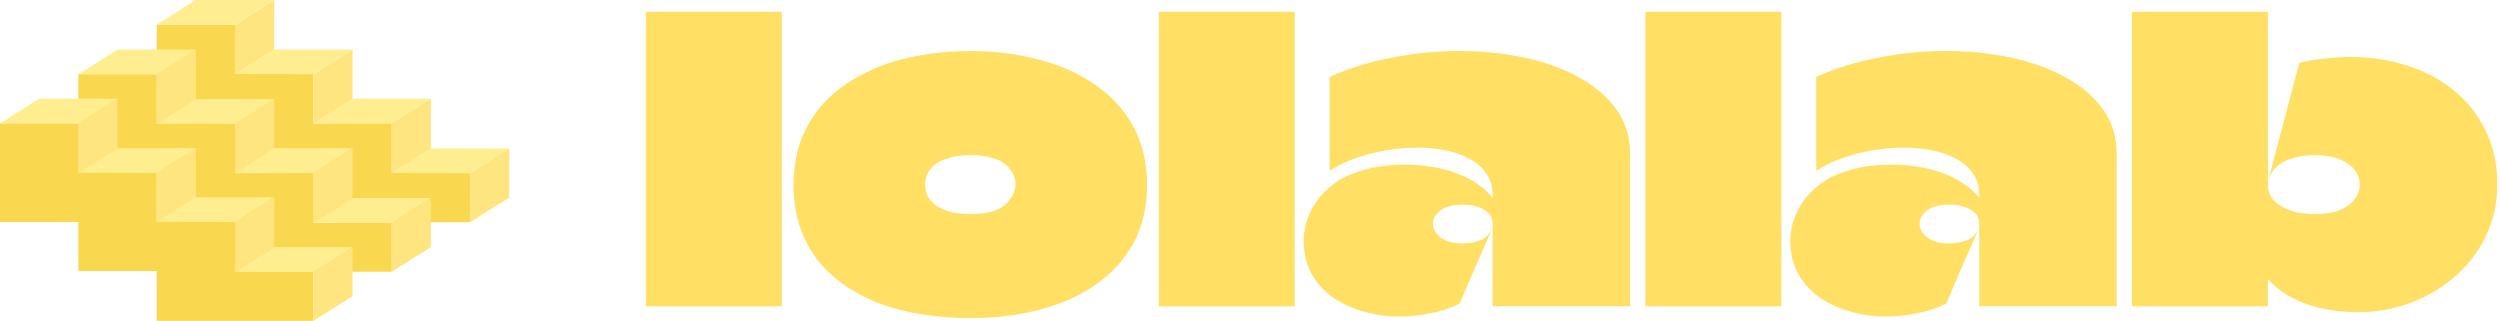
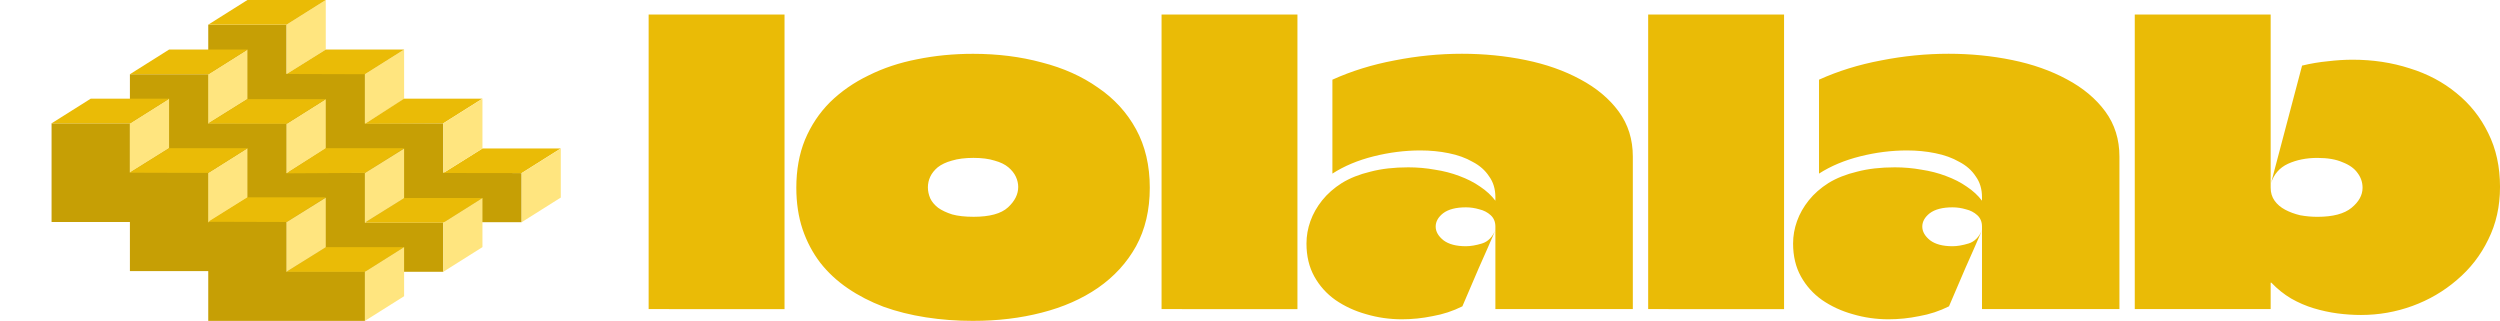
<svg xmlns="http://www.w3.org/2000/svg" width="209.269mm" height="26.86mm" viewBox="0 0 209.269 26.86" version="1.1" id="svg1">
  <defs id="defs1" />
  <g id="layer1" transform="translate(-43.86538,-91.57)">
    <g id="g2" transform="translate(-0.05345177,-2.25e-5)">
-       <path id="path5-7-1-0-3-5-4-8-6-9-1" style="fill:#f9d84f;fill-opacity:1;stroke:none;stroke-width:0.2;stroke-linejoin:bevel;stroke-dasharray:none" d="m 57.035,93.635 v 8.259 h 6.558 v 4.11 h 6.558 v 4.167 h 13.116 v -4.11 l -6.558,-0.057 v 0 -4.091 -0.019 H 70.151 V 97.783 97.745 H 63.593 v -4.11 z" />
-       <path style="fill:#ffe57f;fill-opacity:1;stroke:none;stroke-width:0.2;stroke-linejoin:bevel;stroke-dasharray:none" d="m 66.872,91.57 -3.279,2.065 v 4.129 l 3.279,-2.046 z" id="path7-8-7-8-0-5-9-7-9-8-0" />
-       <path style="fill:#ffe57f;fill-opacity:1;stroke:none;stroke-width:0.2;stroke-linejoin:bevel;stroke-dasharray:none" d="m 70.151,97.783 v 4.148 l 3.279,-2.065 v -4.148 z" id="path9-7-8-4-7-1-2-3-4-59-4" />
-       <path style="fill:#ffee90;stroke:none;stroke-width:0.2;stroke-linejoin:bevel;stroke-dasharray:none;fill-opacity:1" d="m 57.035,93.635 3.279,-2.065 h 6.558 l -3.279,2.065 z" id="path6-9-5-3-4-5-0-8-7-2-5" />
-       <path style="fill:#ffee90;stroke:none;stroke-width:0.2;stroke-linejoin:bevel;stroke-dasharray:none;fill-opacity:1" d="m 76.708,106.051 3.279,-2.055 h 6.558 l -3.279,2.065 z" id="path6-8-9-1-2-0-4-0-8-6-55-8" />
-       <path style="fill:#ffee90;stroke:none;stroke-width:0.2;stroke-linejoin:bevel;stroke-dasharray:none;fill-opacity:1" d="m 63.593,97.764 6.558,0.019 3.279,-2.065 H 66.872 Z" id="path8-3-0-2-8-1-8-9-8-9-2" />
-       <path style="fill:#ffee90;stroke:none;stroke-width:0.2;stroke-linejoin:bevel;stroke-dasharray:none;fill-opacity:1" d="m 70.151,101.932 6.558,-0.038 3.279,-2.065 h -6.558 z" id="path8-3-0-2-8-1-8-8-6-1-1-1" />
-       <path style="fill:#ffe57f;fill-opacity:1;stroke:none;stroke-width:0.2;stroke-linejoin:bevel;stroke-dasharray:none" d="m 76.709,101.893 -2.1e-5,4.158 3.279,-2.046 v -4.177 z" id="path11-2-3-3-8-1-5-8-3-1-6" />
-       <path style="fill:#ffe57f;fill-opacity:1;stroke:none;stroke-width:0.2;stroke-linejoin:bevel;stroke-dasharray:none" d="m 83.266,106.061 v 4.11 l 3.279,-2.065 v -4.11 z" id="path12-6-7-5-4-9-8-6-8-4-0" />
-       <path id="path5-7-1-0-3-5-4-8-6-9" style="fill:#f9d84f;fill-opacity:1;stroke:none;stroke-width:0.2;stroke-linejoin:bevel;stroke-dasharray:none" d="m 50.477,97.783 v 8.259 h 6.558 v 4.11 h 6.558 v 4.167 h 13.116 v -4.11 h -6.558 v -0.057 -4.091 -0.019 h -6.558 v -4.11 -0.038 H 57.035 v -4.11 z" />
-       <path style="fill:#ffe57f;fill-opacity:1;stroke:none;stroke-width:0.2;stroke-linejoin:bevel;stroke-dasharray:none" d="m 60.314,95.719 -3.279,2.065 v 4.129 l 3.279,-2.046 z" id="path7-8-7-8-0-5-9-7-9-8" />
-       <path style="fill:#ffe57f;fill-opacity:1;stroke:none;stroke-width:0.2;stroke-linejoin:bevel;stroke-dasharray:none" d="m 63.593,101.932 v 4.148 l 3.279,-2.065 v -4.148 z" id="path9-7-8-4-7-1-2-3-4-59" />
-       <path style="fill:#ffee90;stroke:none;stroke-width:0.2;stroke-linejoin:bevel;stroke-dasharray:none;fill-opacity:1" d="m 50.477,97.783 3.279,-2.065 h 6.558 l -3.279,2.065 z" id="path6-9-5-3-4-5-0-8-7-2" />
-       <path style="fill:#ffee90;stroke:none;stroke-width:0.2;stroke-linejoin:bevel;stroke-dasharray:none;fill-opacity:1" d="m 70.15,110.209 3.279,-2.065 h 6.558 l -3.279,2.065 z" id="path6-8-9-1-2-0-4-0-8-6-55" />
-       <path style="fill:#ffee90;stroke:none;stroke-width:0.2;stroke-linejoin:bevel;stroke-dasharray:none;fill-opacity:1" d="m 57.035,101.913 6.558,0.019 3.279,-2.065 H 60.314 Z" id="path8-3-0-2-8-1-8-9-8-9" />
-       <path style="fill:#ffee90;stroke:none;stroke-width:0.2;stroke-linejoin:bevel;stroke-dasharray:none;fill-opacity:1" d="m 63.593,106.08 6.558,-0.038 3.279,-2.065 h -6.558 z" id="path8-3-0-2-8-1-8-8-6-1-1" />
-       <path style="fill:#ffe57f;fill-opacity:1;stroke:none;stroke-width:0.2;stroke-linejoin:bevel;stroke-dasharray:none" d="m 70.15,106.051 v 4.148 l 3.279,-2.046 v -4.148 z" id="path11-2-3-3-8-1-5-8-3-1" />
-       <path style="fill:#ffe57f;fill-opacity:1;stroke:none;stroke-width:0.2;stroke-linejoin:bevel;stroke-dasharray:none" d="m 76.708,110.209 v 4.11 l 3.279,-2.065 v -4.11 z" id="path12-6-7-5-4-9-8-6-8-4" />
-       <path id="path5-7-1-0-3-5-4-8-6" style="fill:#f9d84f;fill-opacity:1;stroke:none;stroke-width:0.2;stroke-linejoin:bevel;stroke-dasharray:none" d="m 43.919,101.893 v 8.259 h 6.558 v 4.11 h 6.558 v 4.167 h 13.116 v -4.11 h -6.558 v -0.057 -4.091 -0.019 h -6.558 v -4.11 -0.038 H 50.477 v -4.11 z" />
-       <path style="fill:#ffe57f;fill-opacity:1;stroke:none;stroke-width:0.2;stroke-linejoin:bevel;stroke-dasharray:none" d="m 53.756,99.829 -3.279,2.065 v 4.129 l 3.279,-2.046 z" id="path7-8-7-8-0-5-9-7-9" />
-       <path style="fill:#ffe57f;fill-opacity:1;stroke:none;stroke-width:0.2;stroke-linejoin:bevel;stroke-dasharray:none" d="m 57.035,106.042 v 4.148 l 3.279,-2.065 v -4.148 z" id="path9-7-8-4-7-1-2-3-4" />
-       <path style="fill:#ffee90;stroke:none;stroke-width:0.2;stroke-linejoin:bevel;stroke-dasharray:none;fill-opacity:1" d="m 43.919,101.893 3.279,-2.065 h 6.558 l -3.279,2.065 z" id="path6-9-5-3-4-5-0-8-7" />
-       <path style="fill:#ffee90;stroke:none;stroke-width:0.2;stroke-linejoin:bevel;stroke-dasharray:none;fill-opacity:1" d="m 63.593,114.32 3.279,-2.065 h 6.558 l -3.279,2.065 z" id="path6-8-9-1-2-0-4-0-8-6" />
-       <path style="fill:#ffee90;stroke:none;stroke-width:0.2;stroke-linejoin:bevel;stroke-dasharray:none;fill-opacity:1" d="m 50.477,106.023 6.558,0.019 3.279,-2.065 H 53.756 Z" id="path8-3-0-2-8-1-8-9-8" />
-       <path style="fill:#ffee90;stroke:none;stroke-width:0.2;stroke-linejoin:bevel;stroke-dasharray:none;fill-opacity:1" d="m 57.035,110.133 6.558,0.019 3.279,-2.065 h -6.558 z" id="path8-3-0-2-8-1-8-8-6-1" />
-       <path style="fill:#ffe57f;fill-opacity:1;stroke:none;stroke-width:0.2;stroke-linejoin:bevel;stroke-dasharray:none" d="m 63.593,110.162 v 4.148 l 3.279,-2.046 v -4.148 z" id="path11-2-3-3-8-1-5-8-3" />
-       <path style="fill:#ffe57f;fill-opacity:1;stroke:none;stroke-width:0.2;stroke-linejoin:bevel;stroke-dasharray:none" d="m 70.151,114.32 v 4.11 l 3.279,-2.065 v -4.11 z" id="path12-6-7-5-4-9-8-6-8" />
-       <path d="m 97.984,117.213 q 0,-2.63 0,-5.227 0,-2.63 0,-5.227 0,-2.63 0,-5.227 0,-2.235 0,-4.471 0,-2.268 0,-4.504 h 11.375 q 0,1.381 0,2.761 0,1.348 0,2.729 0,4.767 0,9.567 0,4.8 0,9.6 z m 27.155,0.986 q -2.038,0 -3.945,-0.296 -1.907,-0.296 -3.55,-0.888 -1.644,-0.625 -2.992,-1.545 -1.348,-0.92 -2.301,-2.137 -0.953,-1.249 -1.479,-2.794 -0.526,-1.578 -0.526,-3.485 0,-2.236 0.723,-4.011 0.756,-1.808 2.104,-3.156 1.381,-1.348 3.222,-2.236 1.841,-0.92 4.044,-1.348 2.236,-0.46 4.701,-0.46 3.09,0 5.753,0.723 2.696,0.69 4.701,2.104 2.038,1.381 3.189,3.485 1.151,2.104 1.151,4.898 0,2.794 -1.151,4.898 -1.151,2.071 -3.189,3.485 -2.005,1.381 -4.701,2.071 -2.663,0.69 -5.753,0.69 z m 0.033,-8.712 q 2.038,0 2.893,-0.789 0.855,-0.789 0.855,-1.71 0,-0.427 -0.197,-0.855 -0.197,-0.427 -0.625,-0.789 -0.427,-0.362 -1.151,-0.559 -0.723,-0.23 -1.775,-0.23 -1.052,0 -1.808,0.23 -0.723,0.197 -1.183,0.559 -0.427,0.362 -0.625,0.789 -0.197,0.427 -0.197,0.888 0,0.46 0.197,0.92 0.197,0.427 0.657,0.789 0.46,0.329 1.183,0.559 0.723,0.197 1.775,0.197 z m 15.747,7.726 q 0,-2.63 0,-5.227 0,-2.63 0,-5.227 0,-2.63 0,-5.227 0,-2.235 0,-4.471 0,-2.268 0,-4.504 h 11.375 q 0,1.381 0,2.761 0,1.348 0,2.729 0,4.767 0,9.567 0,4.8 0,9.6 z m 14.301,-19.199 v 7.857 q 1.479,-0.953 3.452,-1.446 1.972,-0.493 3.912,-0.493 1.249,0 2.367,0.23 1.151,0.23 2.005,0.723 0.888,0.46 1.381,1.216 0.526,0.723 0.526,1.742 0,0.033 0,0.099 0,0.033 0,0.099 0,0.033 0,0.099 -0.493,-0.657 -1.282,-1.183 -0.756,-0.526 -1.742,-0.888 -0.953,-0.362 -2.038,-0.526 -1.085,-0.197 -2.236,-0.197 -1.775,0 -3.156,0.362 -1.381,0.329 -2.4,0.953 -0.986,0.625 -1.644,1.446 -0.657,0.822 -0.986,1.742 -0.329,0.92 -0.329,1.874 0,1.578 0.657,2.761 0.657,1.183 1.775,1.972 1.151,0.789 2.564,1.183 1.446,0.427 2.992,0.427 1.282,0 2.564,-0.263 1.315,-0.23 2.498,-0.822 0.69,-1.611 1.381,-3.222 0.723,-1.611 1.414,-3.222 -0.395,0.953 -1.151,1.183 -0.756,0.23 -1.348,0.23 -1.216,0 -1.874,-0.493 -0.657,-0.526 -0.657,-1.151 0,-0.625 0.625,-1.118 0.657,-0.493 1.907,-0.493 0.559,0 1.118,0.164 0.559,0.132 0.953,0.493 0.395,0.362 0.395,0.953 0,1.71 0,3.452 0,1.71 0,3.452 1.151,0 2.301,0 1.151,0 2.301,0 1.151,0 2.301,0 1.151,0 2.301,0 1.151,0 2.301,0 0,-3.189 0,-6.378 0,-3.189 0,-6.378 0,-2.17 -1.183,-3.781 -1.183,-1.611 -3.222,-2.696 -2.005,-1.085 -4.57,-1.611 -2.564,-0.526 -5.326,-0.526 -2.827,0 -5.654,0.559 -2.794,0.526 -5.194,1.611 z m 26.432,19.199 q 0,-2.63 0,-5.227 0,-2.63 0,-5.227 0,-2.63 0,-5.227 0,-2.235 0,-4.471 0,-2.268 0,-4.504 h 11.375 q 0,1.381 0,2.761 0,1.348 0,2.729 0,4.767 0,9.567 0,4.8 0,9.6 z m 14.301,-19.199 v 7.857 q 1.479,-0.953 3.452,-1.446 1.972,-0.493 3.912,-0.493 1.249,0 2.367,0.23 1.151,0.23 2.005,0.723 0.888,0.46 1.381,1.216 0.526,0.723 0.526,1.742 0,0.033 0,0.099 0,0.033 0,0.099 0,0.033 0,0.099 -0.493,-0.657 -1.282,-1.183 -0.756,-0.526 -1.742,-0.888 -0.953,-0.362 -2.038,-0.526 -1.085,-0.197 -2.236,-0.197 -1.775,0 -3.156,0.362 -1.381,0.329 -2.4,0.953 -0.986,0.625 -1.644,1.446 -0.657,0.822 -0.986,1.742 -0.329,0.92 -0.329,1.874 0,1.578 0.657,2.761 0.657,1.183 1.775,1.972 1.151,0.789 2.564,1.183 1.446,0.427 2.992,0.427 1.282,0 2.564,-0.263 1.315,-0.23 2.498,-0.822 0.69,-1.611 1.381,-3.222 0.723,-1.611 1.414,-3.222 -0.395,0.953 -1.151,1.183 -0.756,0.23 -1.348,0.23 -1.216,0 -1.874,-0.493 -0.657,-0.526 -0.657,-1.151 0,-0.625 0.625,-1.118 0.657,-0.493 1.907,-0.493 0.559,0 1.118,0.164 0.559,0.132 0.953,0.493 0.395,0.362 0.395,0.953 0,1.71 0,3.452 0,1.71 0,3.452 1.151,0 2.301,0 1.151,0 2.301,0 1.151,0 2.301,0 1.151,0 2.301,0 1.151,0 2.301,0 0,-3.189 0,-6.378 0,-3.189 0,-6.378 0,-2.17 -1.183,-3.781 -1.183,-1.611 -3.222,-2.696 -2.005,-1.085 -4.57,-1.611 -2.564,-0.526 -5.326,-0.526 -2.827,0 -5.654,0.559 -2.794,0.526 -5.194,1.611 z m 26.432,-5.457 h 11.375 q 0,1.315 0,3.255 0,1.907 0,4.011 0,2.071 0,4.011 0,1.907 0,3.222 0,0.625 0.329,1.085 0.329,0.46 0.888,0.756 0.559,0.296 1.249,0.46 0.723,0.132 1.446,0.132 1.94,0 2.86,-0.756 0.92,-0.756 0.92,-1.677 0,-0.69 -0.427,-1.249 -0.395,-0.559 -1.249,-0.888 -0.822,-0.362 -2.104,-0.362 -1.381,0 -2.466,0.493 -1.052,0.493 -1.414,1.611 l 2.597,-9.83 q 1.085,-0.263 2.137,-0.362 1.085,-0.132 2.104,-0.132 2.531,0 4.767,0.723 2.236,0.69 3.912,2.071 1.71,1.381 2.663,3.353 0.986,1.972 0.986,4.504 0,2.433 -0.986,4.405 -0.953,1.972 -2.63,3.386 -1.644,1.414 -3.715,2.17 -2.071,0.756 -4.307,0.756 -0.953,0 -1.972,-0.132 -0.986,-0.132 -1.972,-0.427 -0.986,-0.296 -1.907,-0.822 -0.888,-0.526 -1.644,-1.315 -0.033,-0.033 -0.066,0 0,0 0,0.033 v 2.17 h -11.375 q 0,-2.236 0,-4.438 0,-2.236 0,-4.438 0,-2.236 0,-4.438 0,-2.236 0,-4.471 0,-1.71 0,-3.419 0,-1.742 0,-3.452 z" id="text5" style="font-size:32.875px;font-family:'Climate Crisis';-inkscape-font-specification:'Climate Crisis';letter-spacing:0px;fill:#ffe064;stroke-width:0.462;stroke-linejoin:bevel" aria-label="lolalab" />
+       <path d="m 98.215,117.444 q 0,-2.63 0,-5.227 0,-2.63 0,-5.227 0,-2.63 0,-5.227 0,-2.235 0,-4.471 0,-2.268 0,-4.504 h 11.375 q 0,1.381 0,2.761 0,1.348 0,2.729 0,4.767 0,9.567 0,4.8 0,9.6 z M 125.37,118.43 q -2.038,0 -3.945,-0.296 -1.907,-0.296 -3.55,-0.888 -1.644,-0.625 -2.992,-1.545 -1.348,-0.92 -2.301,-2.137 -0.953,-1.249 -1.479,-2.794 -0.526,-1.578 -0.526,-3.485 0,-2.236 0.723,-4.011 0.756,-1.808 2.104,-3.156 1.381,-1.348 3.222,-2.235 1.841,-0.92 4.044,-1.348 2.236,-0.46 4.701,-0.46 3.09,0 5.753,0.723 2.696,0.69 4.701,2.104 2.038,1.381 3.189,3.485 1.151,2.104 1.151,4.898 0,2.794 -1.151,4.898 -1.151,2.071 -3.189,3.485 -2.005,1.381 -4.701,2.071 -2.663,0.69 -5.753,0.69 z m 0.033,-8.712 q 2.038,0 2.893,-0.789 0.855,-0.789 0.855,-1.71 0,-0.427 -0.197,-0.855 -0.197,-0.427 -0.625,-0.789 -0.427,-0.362 -1.151,-0.559 -0.723,-0.23 -1.775,-0.23 -1.052,0 -1.808,0.23 -0.723,0.197 -1.183,0.559 -0.427,0.362 -0.625,0.789 -0.197,0.427 -0.197,0.888 0,0.46 0.197,0.92 0.197,0.427 0.657,0.789 0.46,0.329 1.183,0.559 0.723,0.197 1.775,0.197 z m 15.747,7.726 q 0,-2.63 0,-5.227 0,-2.63 0,-5.227 0,-2.63 0,-5.227 0,-2.235 0,-4.471 0,-2.268 0,-4.504 h 11.375 q 0,1.381 0,2.761 0,1.348 0,2.729 0,4.767 0,9.567 0,4.8 0,9.6 z m 14.301,-19.199 v 7.857 q 1.479,-0.953 3.452,-1.446 1.972,-0.493 3.912,-0.493 1.249,0 2.367,0.23 1.151,0.23 2.005,0.723 0.888,0.46 1.381,1.216 0.526,0.723 0.526,1.742 0,0.033 0,0.099 0,0.033 0,0.099 0,0.033 0,0.099 -0.493,-0.657 -1.282,-1.183 -0.756,-0.526 -1.742,-0.888 -0.953,-0.362 -2.038,-0.526 -1.085,-0.197 -2.236,-0.197 -1.775,0 -3.156,0.362 -1.381,0.329 -2.4,0.953 -0.986,0.625 -1.644,1.446 -0.657,0.822 -0.986,1.742 -0.329,0.92 -0.329,1.874 0,1.578 0.657,2.761 0.657,1.183 1.775,1.972 1.151,0.789 2.564,1.183 1.446,0.427 2.992,0.427 1.282,0 2.564,-0.263 1.315,-0.23 2.498,-0.822 0.69,-1.611 1.381,-3.222 0.723,-1.611 1.414,-3.222 -0.395,0.953 -1.151,1.183 -0.756,0.23 -1.348,0.23 -1.216,0 -1.874,-0.493 -0.657,-0.526 -0.657,-1.151 0,-0.625 0.625,-1.118 0.657,-0.493 1.907,-0.493 0.559,0 1.118,0.164 0.559,0.132 0.953,0.493 0.395,0.362 0.395,0.953 0,1.71 0,3.452 0,1.71 0,3.452 1.151,0 2.301,0 1.151,0 2.301,0 1.151,0 2.301,0 1.151,0 2.301,0 1.151,0 2.301,0 0,-3.189 0,-6.378 0,-3.189 0,-6.378 0,-2.17 -1.183,-3.781 -1.183,-1.611 -3.222,-2.696 -2.005,-1.085 -4.57,-1.611 -2.564,-0.526 -5.326,-0.526 -2.827,0 -5.654,0.559 -2.794,0.526 -5.194,1.611 z m 26.432,19.199 q 0,-2.63 0,-5.227 0,-2.63 0,-5.227 0,-2.63 0,-5.227 0,-2.235 0,-4.471 0,-2.268 0,-4.504 h 11.375 q 0,1.381 0,2.761 0,1.348 0,2.729 0,4.767 0,9.567 0,4.8 0,9.6 z m 14.301,-19.199 v 7.857 q 1.479,-0.953 3.452,-1.446 1.972,-0.493 3.912,-0.493 1.249,0 2.367,0.23 1.151,0.23 2.005,0.723 0.888,0.46 1.381,1.216 0.526,0.723 0.526,1.742 0,0.033 0,0.099 0,0.033 0,0.099 0,0.033 0,0.099 -0.493,-0.657 -1.282,-1.183 -0.756,-0.526 -1.742,-0.888 -0.953,-0.362 -2.038,-0.526 -1.085,-0.197 -2.236,-0.197 -1.775,0 -3.156,0.362 -1.381,0.329 -2.4,0.953 -0.986,0.625 -1.644,1.446 -0.657,0.822 -0.986,1.742 -0.329,0.92 -0.329,1.874 0,1.578 0.657,2.761 0.657,1.183 1.775,1.972 1.151,0.789 2.564,1.183 1.446,0.427 2.992,0.427 1.282,0 2.564,-0.263 1.315,-0.23 2.498,-0.822 0.69,-1.611 1.381,-3.222 0.723,-1.611 1.414,-3.222 -0.395,0.953 -1.151,1.183 -0.756,0.23 -1.348,0.23 -1.216,0 -1.874,-0.493 -0.657,-0.526 -0.657,-1.151 0,-0.625 0.625,-1.118 0.657,-0.493 1.907,-0.493 0.559,0 1.118,0.164 0.559,0.132 0.953,0.493 0.395,0.362 0.395,0.953 0,1.71 0,3.452 0,1.71 0,3.452 1.151,0 2.301,0 1.151,0 2.301,0 1.151,0 2.301,0 1.151,0 2.301,0 1.151,0 2.301,0 0,-3.189 0,-6.378 0,-3.189 0,-6.378 0,-2.17 -1.183,-3.781 -1.183,-1.611 -3.222,-2.696 -2.005,-1.085 -4.57,-1.611 -2.564,-0.526 -5.326,-0.526 -2.827,0 -5.654,0.559 -2.794,0.526 -5.194,1.611 z m 26.432,-5.457 h 11.375 q 0,1.315 0,3.255 0,1.907 0,4.011 0,2.071 0,4.011 0,1.907 0,3.222 0,0.625 0.329,1.085 0.329,0.46 0.888,0.756 0.559,0.296 1.249,0.46 0.723,0.132 1.446,0.132 1.94,0 2.86,-0.756 0.92,-0.756 0.92,-1.677 0,-0.69 -0.427,-1.249 -0.395,-0.559 -1.249,-0.888 -0.822,-0.362 -2.104,-0.362 -1.381,0 -2.466,0.493 -1.052,0.493 -1.414,1.611 l 2.597,-9.83 q 1.085,-0.263 2.137,-0.362 1.085,-0.132 2.104,-0.132 2.531,0 4.767,0.723 2.236,0.69 3.912,2.071 1.71,1.381 2.663,3.353 0.986,1.972 0.986,4.504 0,2.433 -0.986,4.405 -0.953,1.972 -2.63,3.386 -1.644,1.414 -3.715,2.17 -2.071,0.756 -4.307,0.756 -0.953,0 -1.972,-0.132 -0.986,-0.132 -1.972,-0.427 -0.986,-0.296 -1.907,-0.822 -0.888,-0.526 -1.644,-1.315 -0.033,-0.033 -0.066,0 0,0 0,0.033 v 2.17 h -11.375 q 0,-2.236 0,-4.438 0,-2.236 0,-4.438 0,-2.236 0,-4.438 0,-2.236 0,-4.471 0,-1.71 0,-3.419 0,-1.742 0,-3.452 z" id="text5" style="font-size:32.875px;font-family:'Climate Crisis';-inkscape-font-specification:'Climate Crisis';letter-spacing:0px;fill:#eabb06;stroke-width:0.462;stroke-linejoin:bevel;fill-opacity:1" aria-label="lolalab" />
+       <g id="g1" transform="matrix(0.4797815,0,0,0.4797815,-9.896492,59.7751)">
+         <path id="path5-7-1-0-3-5-4-8-6-9-1" style="fill:#c69f05;fill-opacity:1;stroke:none;stroke-width:0.416;stroke-linejoin:bevel;stroke-dasharray:none" d="M 148.5,70.573 V 87.787 h 13.668 v 8.567 h 13.669 v 8.686 h 27.337 v -8.567 l -13.669,-0.119 v 0 -8.527 -0.04 h -13.668 v -8.567 -0.08 H 162.169 v -8.567 z" />
+         <path style="fill:#ffe57f;fill-opacity:1;stroke:none;stroke-width:0.416;stroke-linejoin:bevel;stroke-dasharray:none" d="m 169.003,66.27 -6.834,4.303 v 8.607 l 6.834,-4.264 z" id="path7-8-7-8-0-5-9-7-9-8-0" />
+         <path style="fill:#ffe57f;fill-opacity:1;stroke:none;stroke-width:0.416;stroke-linejoin:bevel;stroke-dasharray:none" d="m 175.837,79.22 v 8.647 l 6.834,-4.303 v -8.647 z" id="path9-7-8-4-7-1-2-3-4-59-4" />
+         <path style="fill:#eabb06;fill-opacity:1;stroke:none;stroke-width:0.416;stroke-linejoin:bevel;stroke-dasharray:none" d="m 148.5,70.573 6.834,-4.303 h 13.669 l -6.834,4.303 z" id="path6-9-5-3-4-5-0-8-7-2-5" />
+         <path style="fill:#eabb06;fill-opacity:1;stroke:none;stroke-width:0.416;stroke-linejoin:bevel;stroke-dasharray:none" d="m 189.506,96.453 6.834,-4.283 h 13.668 l -6.834,4.303 z" id="path6-8-9-1-2-0-4-0-8-6-55-8" />
+         <path style="fill:#eabb06;fill-opacity:1;stroke:none;stroke-width:0.416;stroke-linejoin:bevel;stroke-dasharray:none" d="m 162.169,79.18 13.669,0.04 6.834,-4.303 h -13.669 z" id="path8-3-0-2-8-1-8-9-8-9-2" />
+         <path style="fill:#eabb06;fill-opacity:1;stroke:none;stroke-width:0.416;stroke-linejoin:bevel;stroke-dasharray:none" d="m 175.837,87.866 13.669,-0.08 6.834,-4.303 h -13.669 z" id="path8-3-0-2-8-1-8-8-6-1-1-1" />
+         <path style="fill:#ffe57f;fill-opacity:1;stroke:none;stroke-width:0.416;stroke-linejoin:bevel;stroke-dasharray:none" d="m 189.506,87.786 -6e-5,8.667 6.834,-4.264 v -8.706 z" id="path11-2-3-3-8-1-5-8-3-1-6" />
+         <path style="fill:#ffe57f;fill-opacity:1;stroke:none;stroke-width:0.416;stroke-linejoin:bevel;stroke-dasharray:none" d="m 203.174,96.473 v 8.567 l 6.834,-4.303 v -8.567 z" id="path12-6-7-5-4-9-8-6-8-4-0" />
+         <path id="path5-7-1-0-3-5-4-8-6-9" style="fill:#c69f05;fill-opacity:1;stroke:none;stroke-width:0.416;stroke-linejoin:bevel;stroke-dasharray:none" d="m 134.832,79.22 v 17.214 h 13.668 v 8.567 h 13.669 v 8.686 h 27.337 v -8.567 h -13.669 v -0.119 -8.527 -0.04 H 162.169 v -8.567 -0.08 h -13.669 v -8.567 z" />
+         <path style="fill:#ffe57f;fill-opacity:1;stroke:none;stroke-width:0.416;stroke-linejoin:bevel;stroke-dasharray:none" d="m 155.334,74.916 -6.834,4.303 v 8.607 l 6.834,-4.264 z" id="path7-8-7-8-0-5-9-7-9-8" />
+         <path style="fill:#ffe57f;fill-opacity:1;stroke:none;stroke-width:0.416;stroke-linejoin:bevel;stroke-dasharray:none" d="m 162.169,87.866 v 8.647 l 6.834,-4.303 V 83.563 Z" id="path9-7-8-4-7-1-2-3-4-59" />
+         <path style="fill:#eabb06;fill-opacity:1;stroke:none;stroke-width:0.416;stroke-linejoin:bevel;stroke-dasharray:none" d="m 134.832,79.22 6.834,-4.303 h 13.669 l -6.834,4.303 z" id="path6-9-5-3-4-5-0-8-7-2" />
+         <path style="fill:#eabb06;fill-opacity:1;stroke:none;stroke-width:0.416;stroke-linejoin:bevel;stroke-dasharray:none" d="m 175.837,105.12 6.834,-4.303 h 13.668 l -6.834,4.303 z" id="path6-8-9-1-2-0-4-0-8-6-55" />
+         <path style="fill:#eabb06;fill-opacity:1;stroke:none;stroke-width:0.416;stroke-linejoin:bevel;stroke-dasharray:none" d="m 148.5,87.826 13.669,0.04 6.834,-4.303 h -13.669 z" id="path8-3-0-2-8-1-8-9-8-9" />
+         <path style="fill:#eabb06;fill-opacity:1;stroke:none;stroke-width:0.416;stroke-linejoin:bevel;stroke-dasharray:none" d="m 162.169,96.513 13.669,-0.08 6.834,-4.303 h -13.669 z" id="path8-3-0-2-8-1-8-8-6-1-1" />
+         <path style="fill:#ffe57f;fill-opacity:1;stroke:none;stroke-width:0.416;stroke-linejoin:bevel;stroke-dasharray:none" d="m 175.837,96.453 v 8.647 l 6.834,-4.264 v -8.647 z" id="path11-2-3-3-8-1-5-8-3-1" />
+         <path style="fill:#ffe57f;fill-opacity:1;stroke:none;stroke-width:0.416;stroke-linejoin:bevel;stroke-dasharray:none" d="m 189.506,105.12 v 8.567 l 6.834,-4.303 v -8.567 z" id="path12-6-7-5-4-9-8-6-8-4" />
+         <path id="path5-7-1-0-3-5-4-8-6" style="fill:#c69f05;fill-opacity:1;stroke:none;stroke-width:0.416;stroke-linejoin:bevel;stroke-dasharray:none" d="m 121.163,87.787 v 17.214 h 13.668 v 8.567 h 13.669 v 8.686 h 27.337 v -8.567 h -13.669 v -0.119 -8.527 -0.04 h -13.668 v -8.567 -0.08 h -13.669 v -8.567 z" />
+         <path style="fill:#ffe57f;fill-opacity:1;stroke:none;stroke-width:0.416;stroke-linejoin:bevel;stroke-dasharray:none" d="m 141.666,83.483 -6.834,4.303 v 8.607 l 6.834,-4.264 z" id="path7-8-7-8-0-5-9-7-9" />
+         <path style="fill:#ffe57f;fill-opacity:1;stroke:none;stroke-width:0.416;stroke-linejoin:bevel;stroke-dasharray:none" d="m 148.5,96.433 v 8.647 l 6.834,-4.303 v -8.647 z" id="path9-7-8-4-7-1-2-3-4" />
+         <path style="fill:#eabb06;fill-opacity:1;stroke:none;stroke-width:0.416;stroke-linejoin:bevel;stroke-dasharray:none" d="m 121.163,87.787 6.834,-4.303 h 13.669 l -6.834,4.303 z" id="path6-9-5-3-4-5-0-8-7" />
+         <path style="fill:#eabb06;fill-opacity:1;stroke:none;stroke-width:0.416;stroke-linejoin:bevel;stroke-dasharray:none" d="m 162.169,113.686 6.834,-4.303 h 13.668 l -6.834,4.303 z" id="path6-8-9-1-2-0-4-0-8-6" />
+         <path style="fill:#eabb06;fill-opacity:1;stroke:none;stroke-width:0.416;stroke-linejoin:bevel;stroke-dasharray:none" d="m 134.831,96.393 13.669,0.04 6.834,-4.303 h -13.669 z" id="path8-3-0-2-8-1-8-9-8" />
+         <path style="fill:#eabb06;fill-opacity:1;stroke:none;stroke-width:0.416;stroke-linejoin:bevel;stroke-dasharray:none" d="m 148.5,104.96 13.669,0.04 6.834,-4.303 h -13.669 z" id="path8-3-0-2-8-1-8-8-6-1" />
+         <path style="fill:#ffe57f;fill-opacity:1;stroke:none;stroke-width:0.416;stroke-linejoin:bevel;stroke-dasharray:none" d="m 162.169,105.02 v 8.647 l 6.834,-4.264 v -8.647 z" id="path11-2-3-3-8-1-5-8-3" />
+         <path style="fill:#ffe57f;fill-opacity:1;stroke:none;stroke-width:0.416;stroke-linejoin:bevel;stroke-dasharray:none" d="m 175.837,113.686 v 8.567 l 6.834,-4.303 v -8.567 z" id="path12-6-7-5-4-9-8-6-8" />
+       </g>
    </g>
  </g>
</svg>
